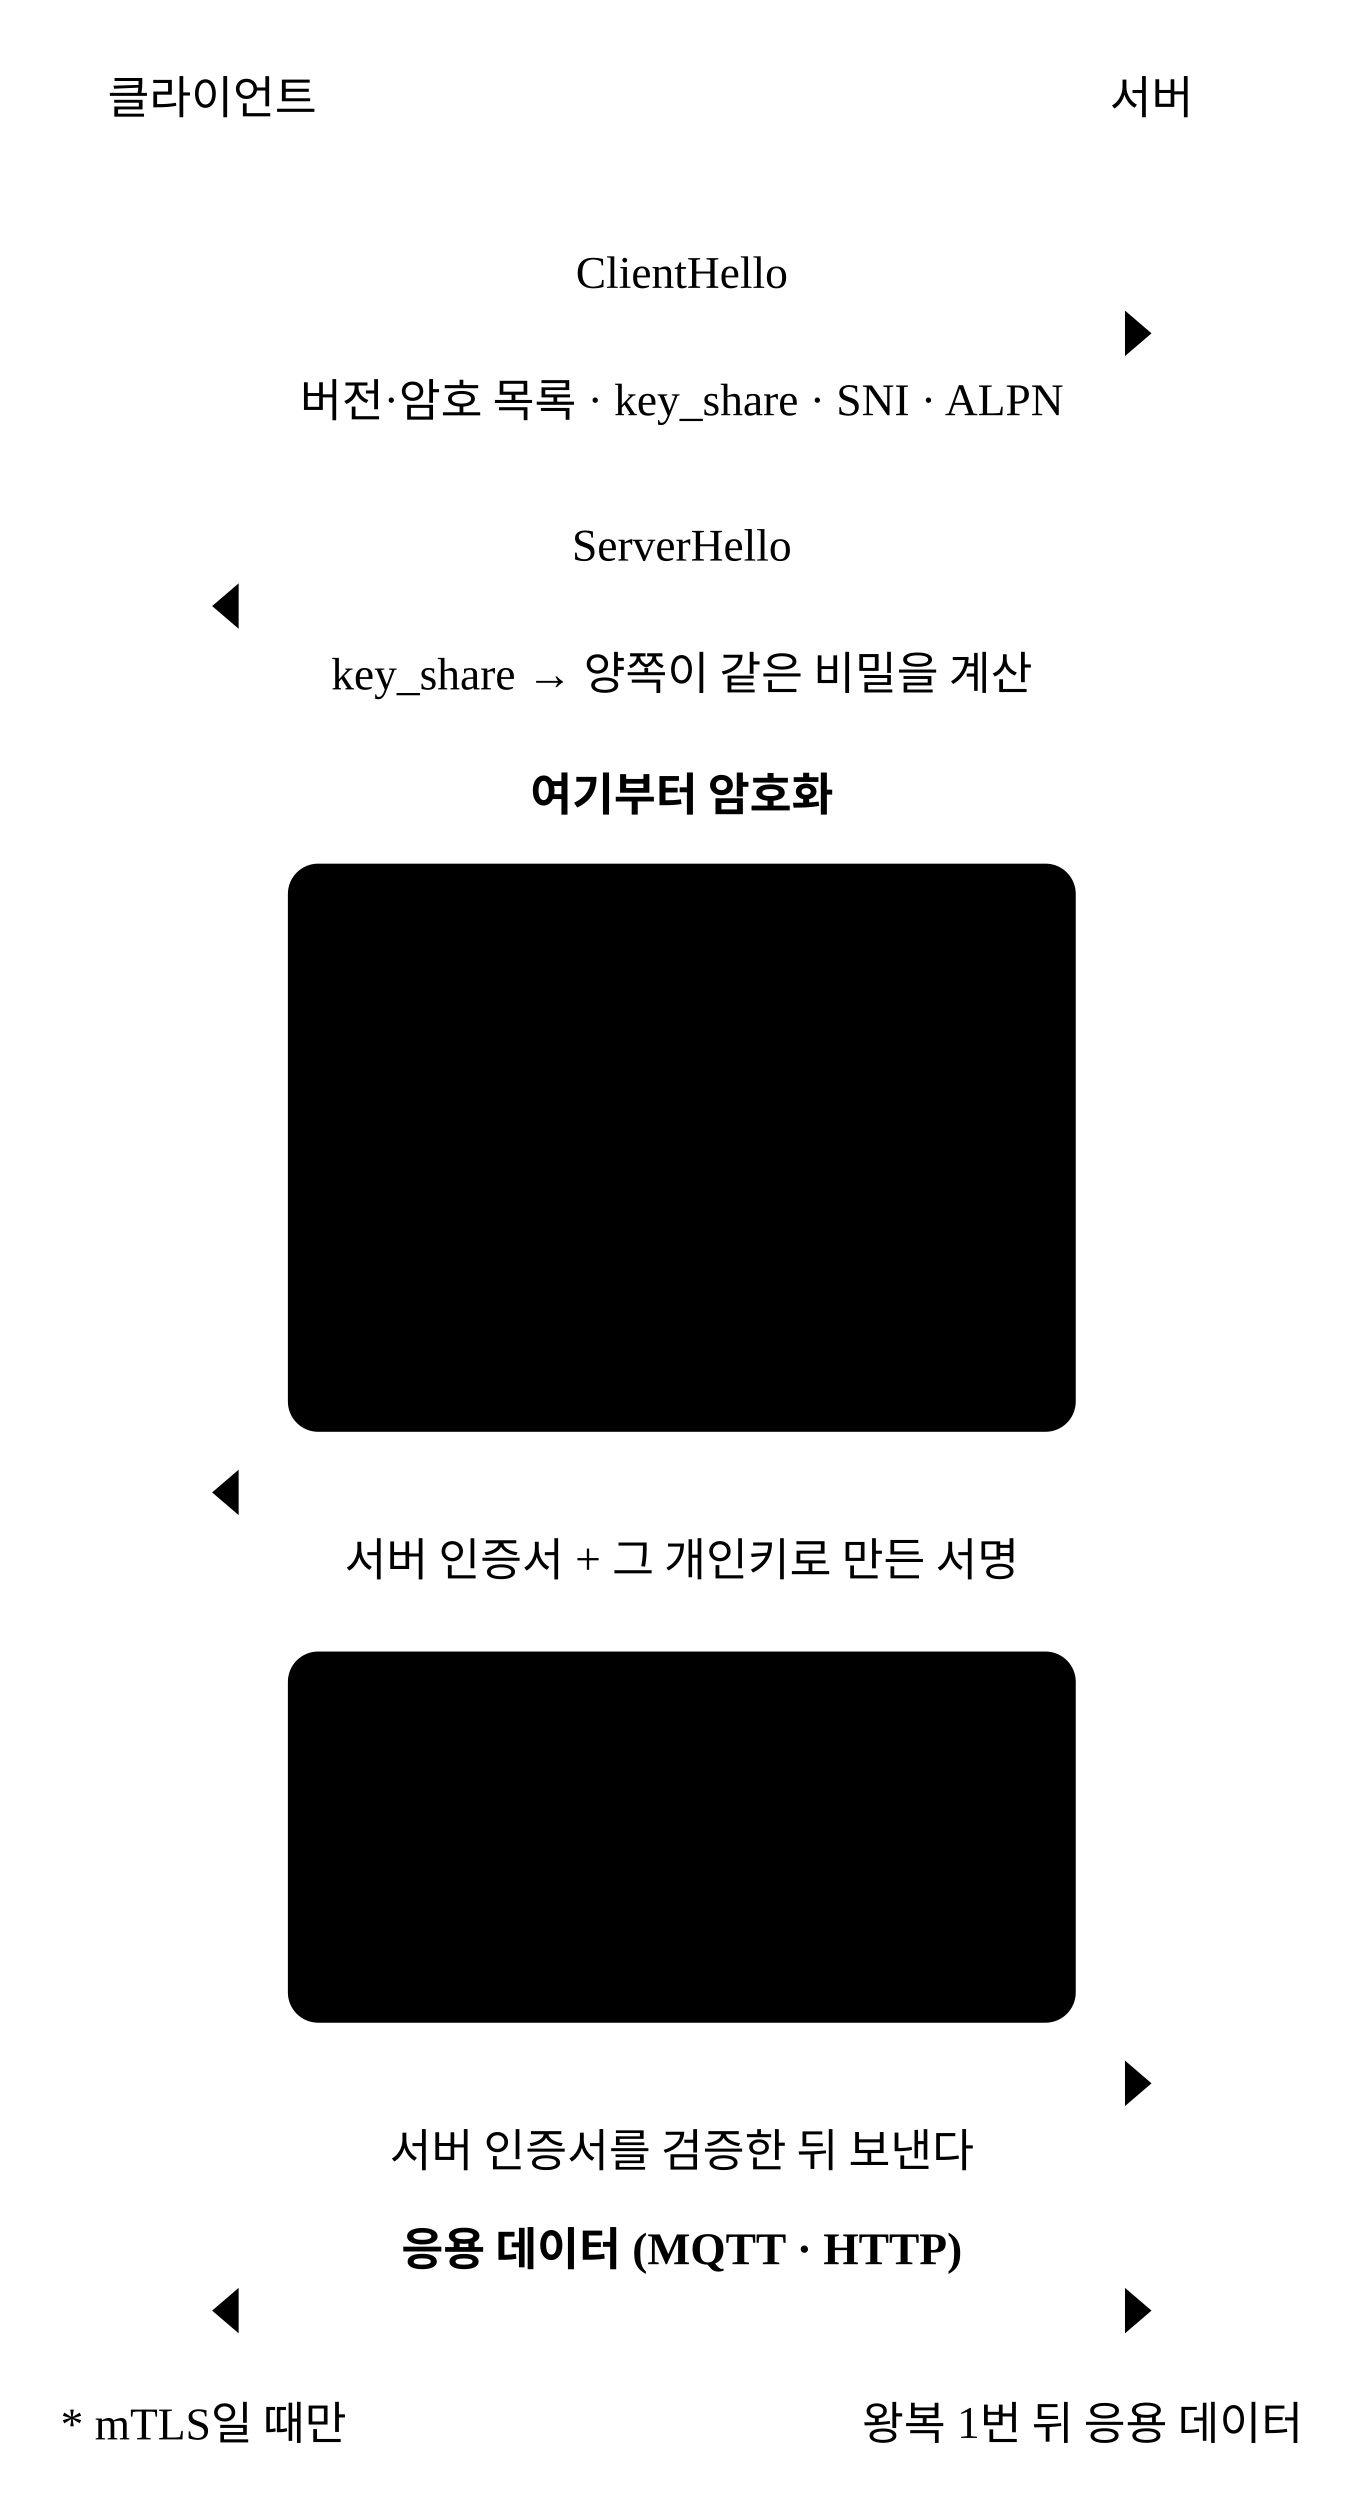
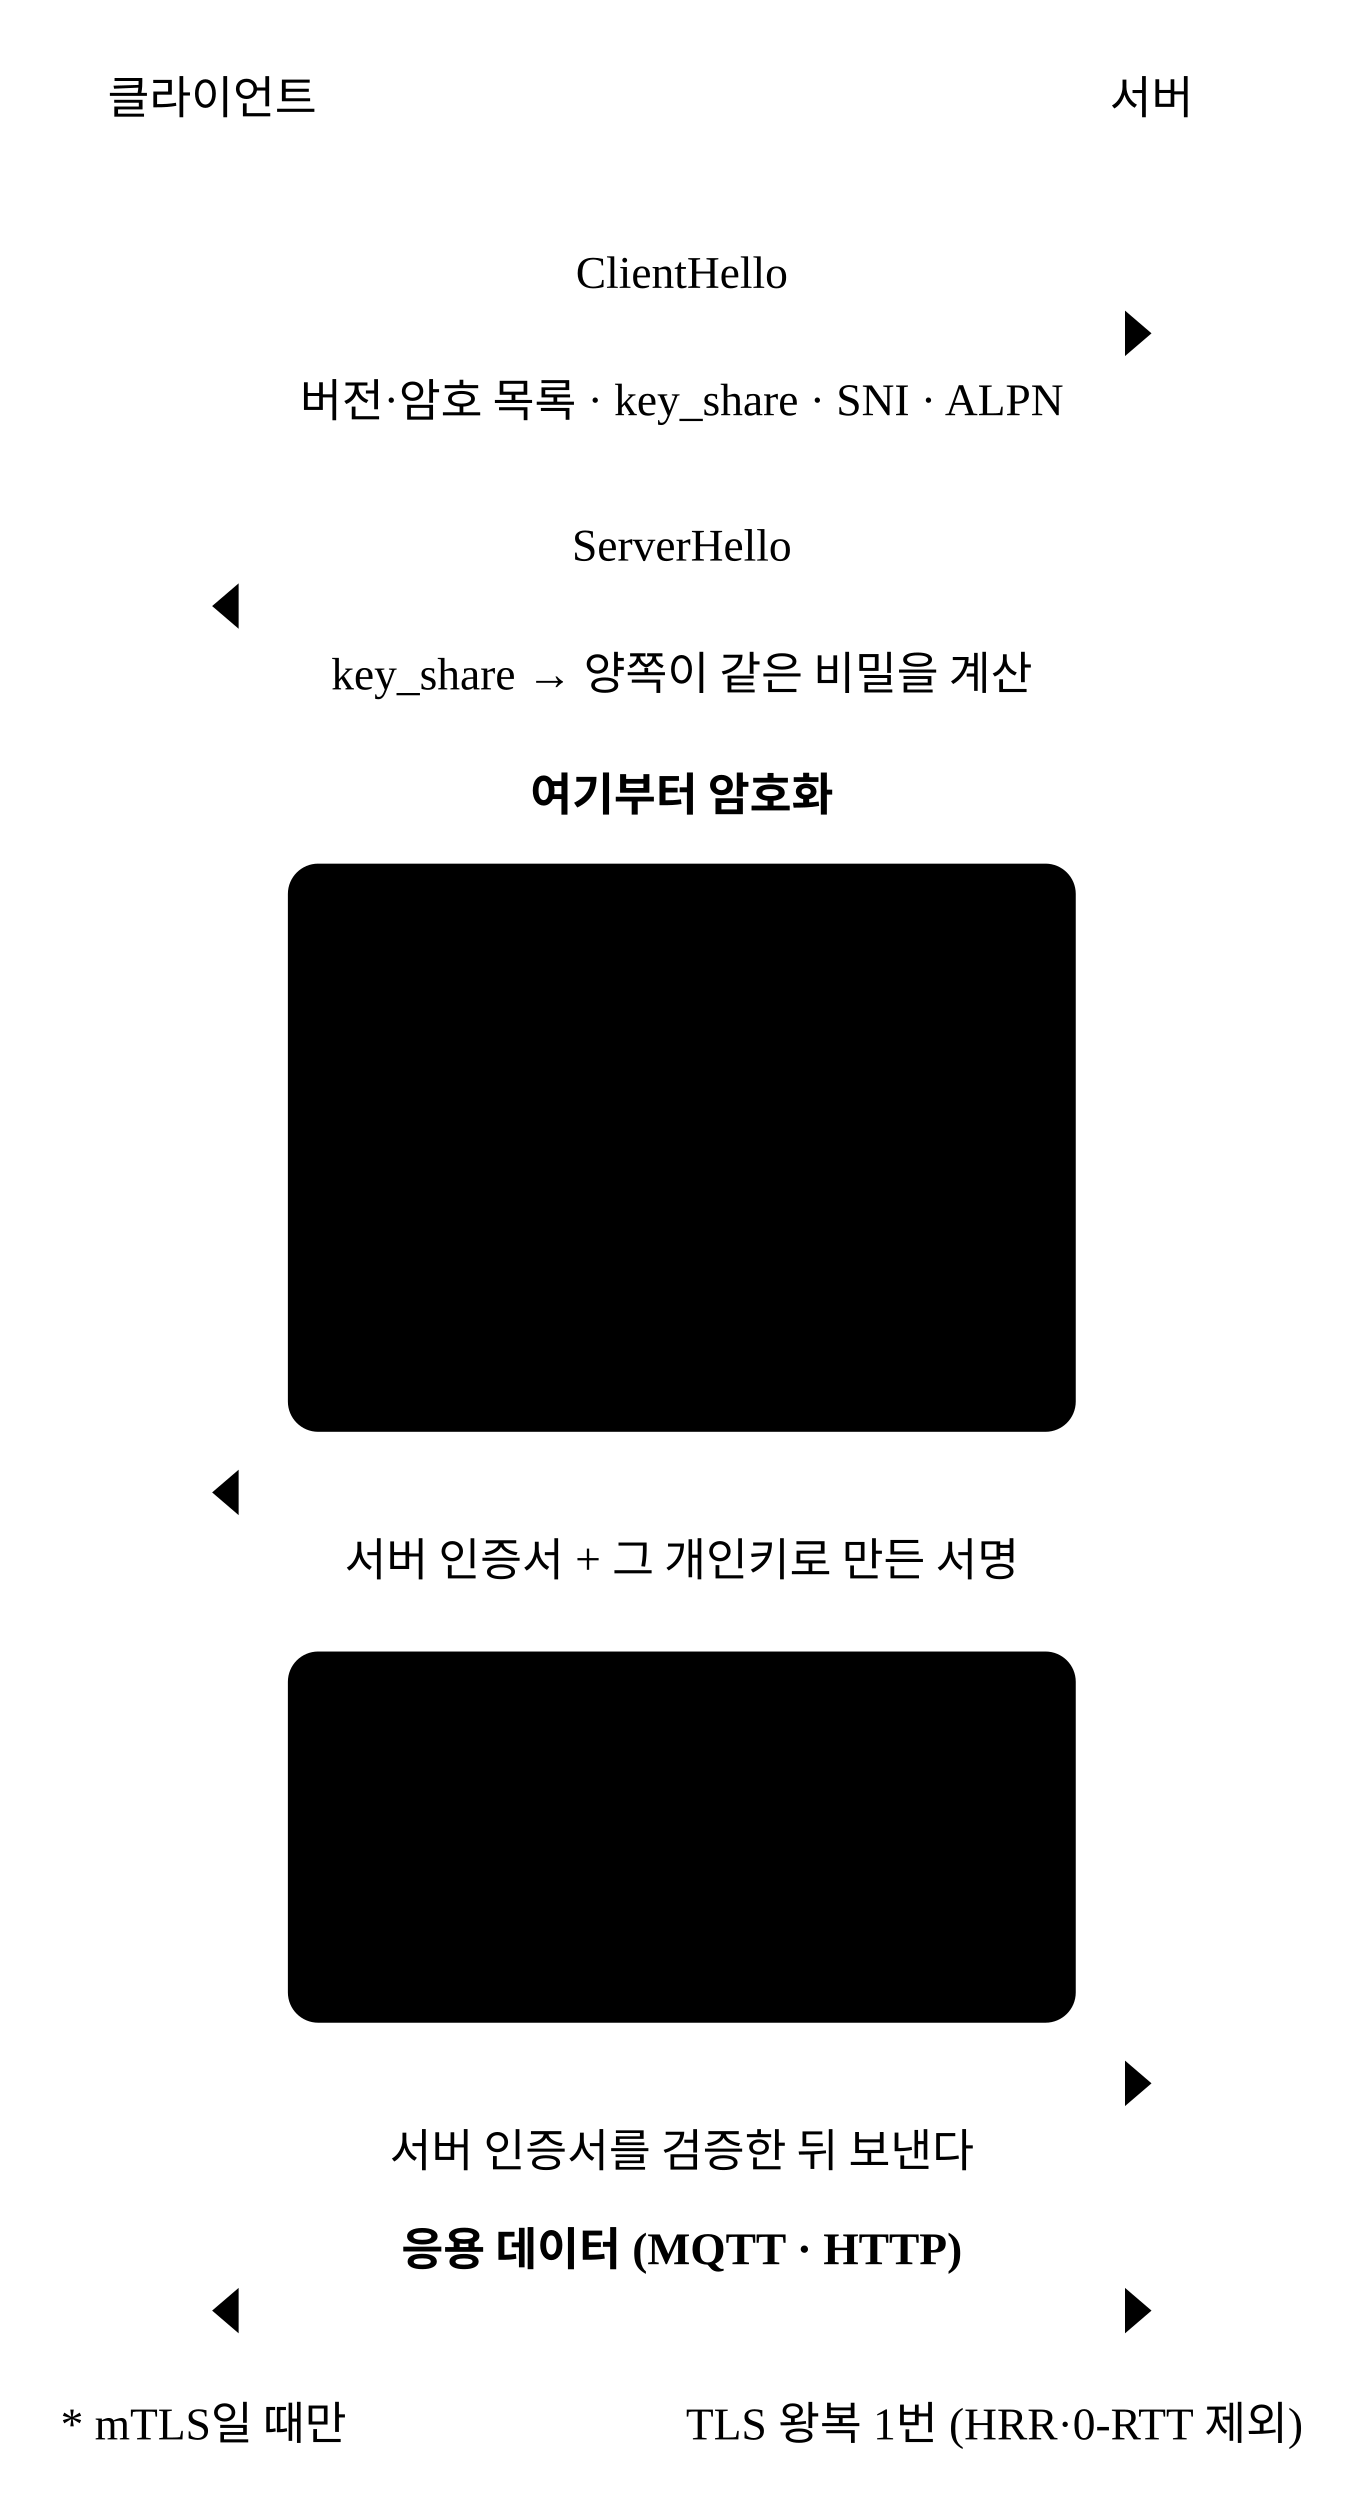
<svg xmlns="http://www.w3.org/2000/svg" class="diagram-svg diagram-tall" viewBox="0 0 360 660" role="img" aria-labelledby="tls13-hs-title tls13-hs-desc">
  <text class="d-strong" x="56" y="30" text-anchor="middle">클라이언트</text>
  <text class="d-strong" x="304" y="30" text-anchor="middle">서버</text>
  <path class="d-line" d="M56 44 V618" />
  <path class="d-line" d="M304 44 V618" />
  <text class="d-mono" x="180" y="76" text-anchor="middle">ClientHello</text>
  <path class="d-line" d="M56 88 H304" />
  <path class="d-line" d="M297 82 L304 88 L297 94" />
  <text class="d-small" x="180" y="110" text-anchor="middle">버전·암호 목록 · key_share · SNI · ALPN</text>
  <text class="d-mono" x="180" y="148" text-anchor="middle">ServerHello</text>
  <path class="d-line" d="M304 160 H56" />
  <path class="d-line" d="M63 154 L56 160 L63 166" />
  <text class="d-small" x="180" y="182" text-anchor="middle">key_share → 양쪽이 같은 비밀을 계산</text>
  <text class="d-accent" x="180" y="214" text-anchor="middle" font-weight="700">여기부터 암호화</text>
  <rect class="d-box" x="76" y="228" width="208" height="150" rx="8" />
  <text class="d-mono" x="90" y="254">EncryptedExtensions</text>
  <text class="d-mono d-accent" x="90" y="280">CertificateRequest*</text>
  <text class="d-mono" x="90" y="306">Certificate</text>
  <text class="d-mono" x="90" y="332">CertificateVerify</text>
  <text class="d-mono" x="90" y="358">Finished</text>
  <path class="d-line" d="M304 394 H56" />
  <path class="d-line" d="M63 388 L56 394 L63 400" />
  <text class="d-small" x="180" y="416" text-anchor="middle">서버 인증서 + 그 개인키로 만든 서명</text>
  <rect class="d-line" x="76" y="436" width="208" height="98" rx="8" />
  <text class="d-mono d-accent" x="90" y="462">Certificate*</text>
  <text class="d-mono d-accent" x="90" y="488">CertificateVerify*</text>
  <text class="d-mono" x="90" y="514">Finished</text>
  <path class="d-line" d="M56 550 H304" />
  <path class="d-line" d="M297 544 L304 550 L297 556" />
  <text class="d-small" x="180" y="572" text-anchor="middle">서버 인증서를 검증한 뒤 보낸다</text>
  <text x="180" y="598" text-anchor="middle" font-weight="700">응용 데이터 (MQTT · HTTP)</text>
  <path class="d-line" d="M56 610 H304" />
  <path class="d-line" d="M297 604 L304 610 L297 616" />
  <path class="d-line" d="M63 604 L56 610 L63 616" />
  <text class="d-small d-accent" x="16" y="644">* mTLS일 때만</text>
-   <text class="d-small" x="344" y="644" text-anchor="end">왕복 1번 뒤 응용 데이터</text>
+   <text class="d-small" x="344" y="644" text-anchor="end">TLS 왕복 1번 (HRR·0-RTT 제외)</text>
</svg>
